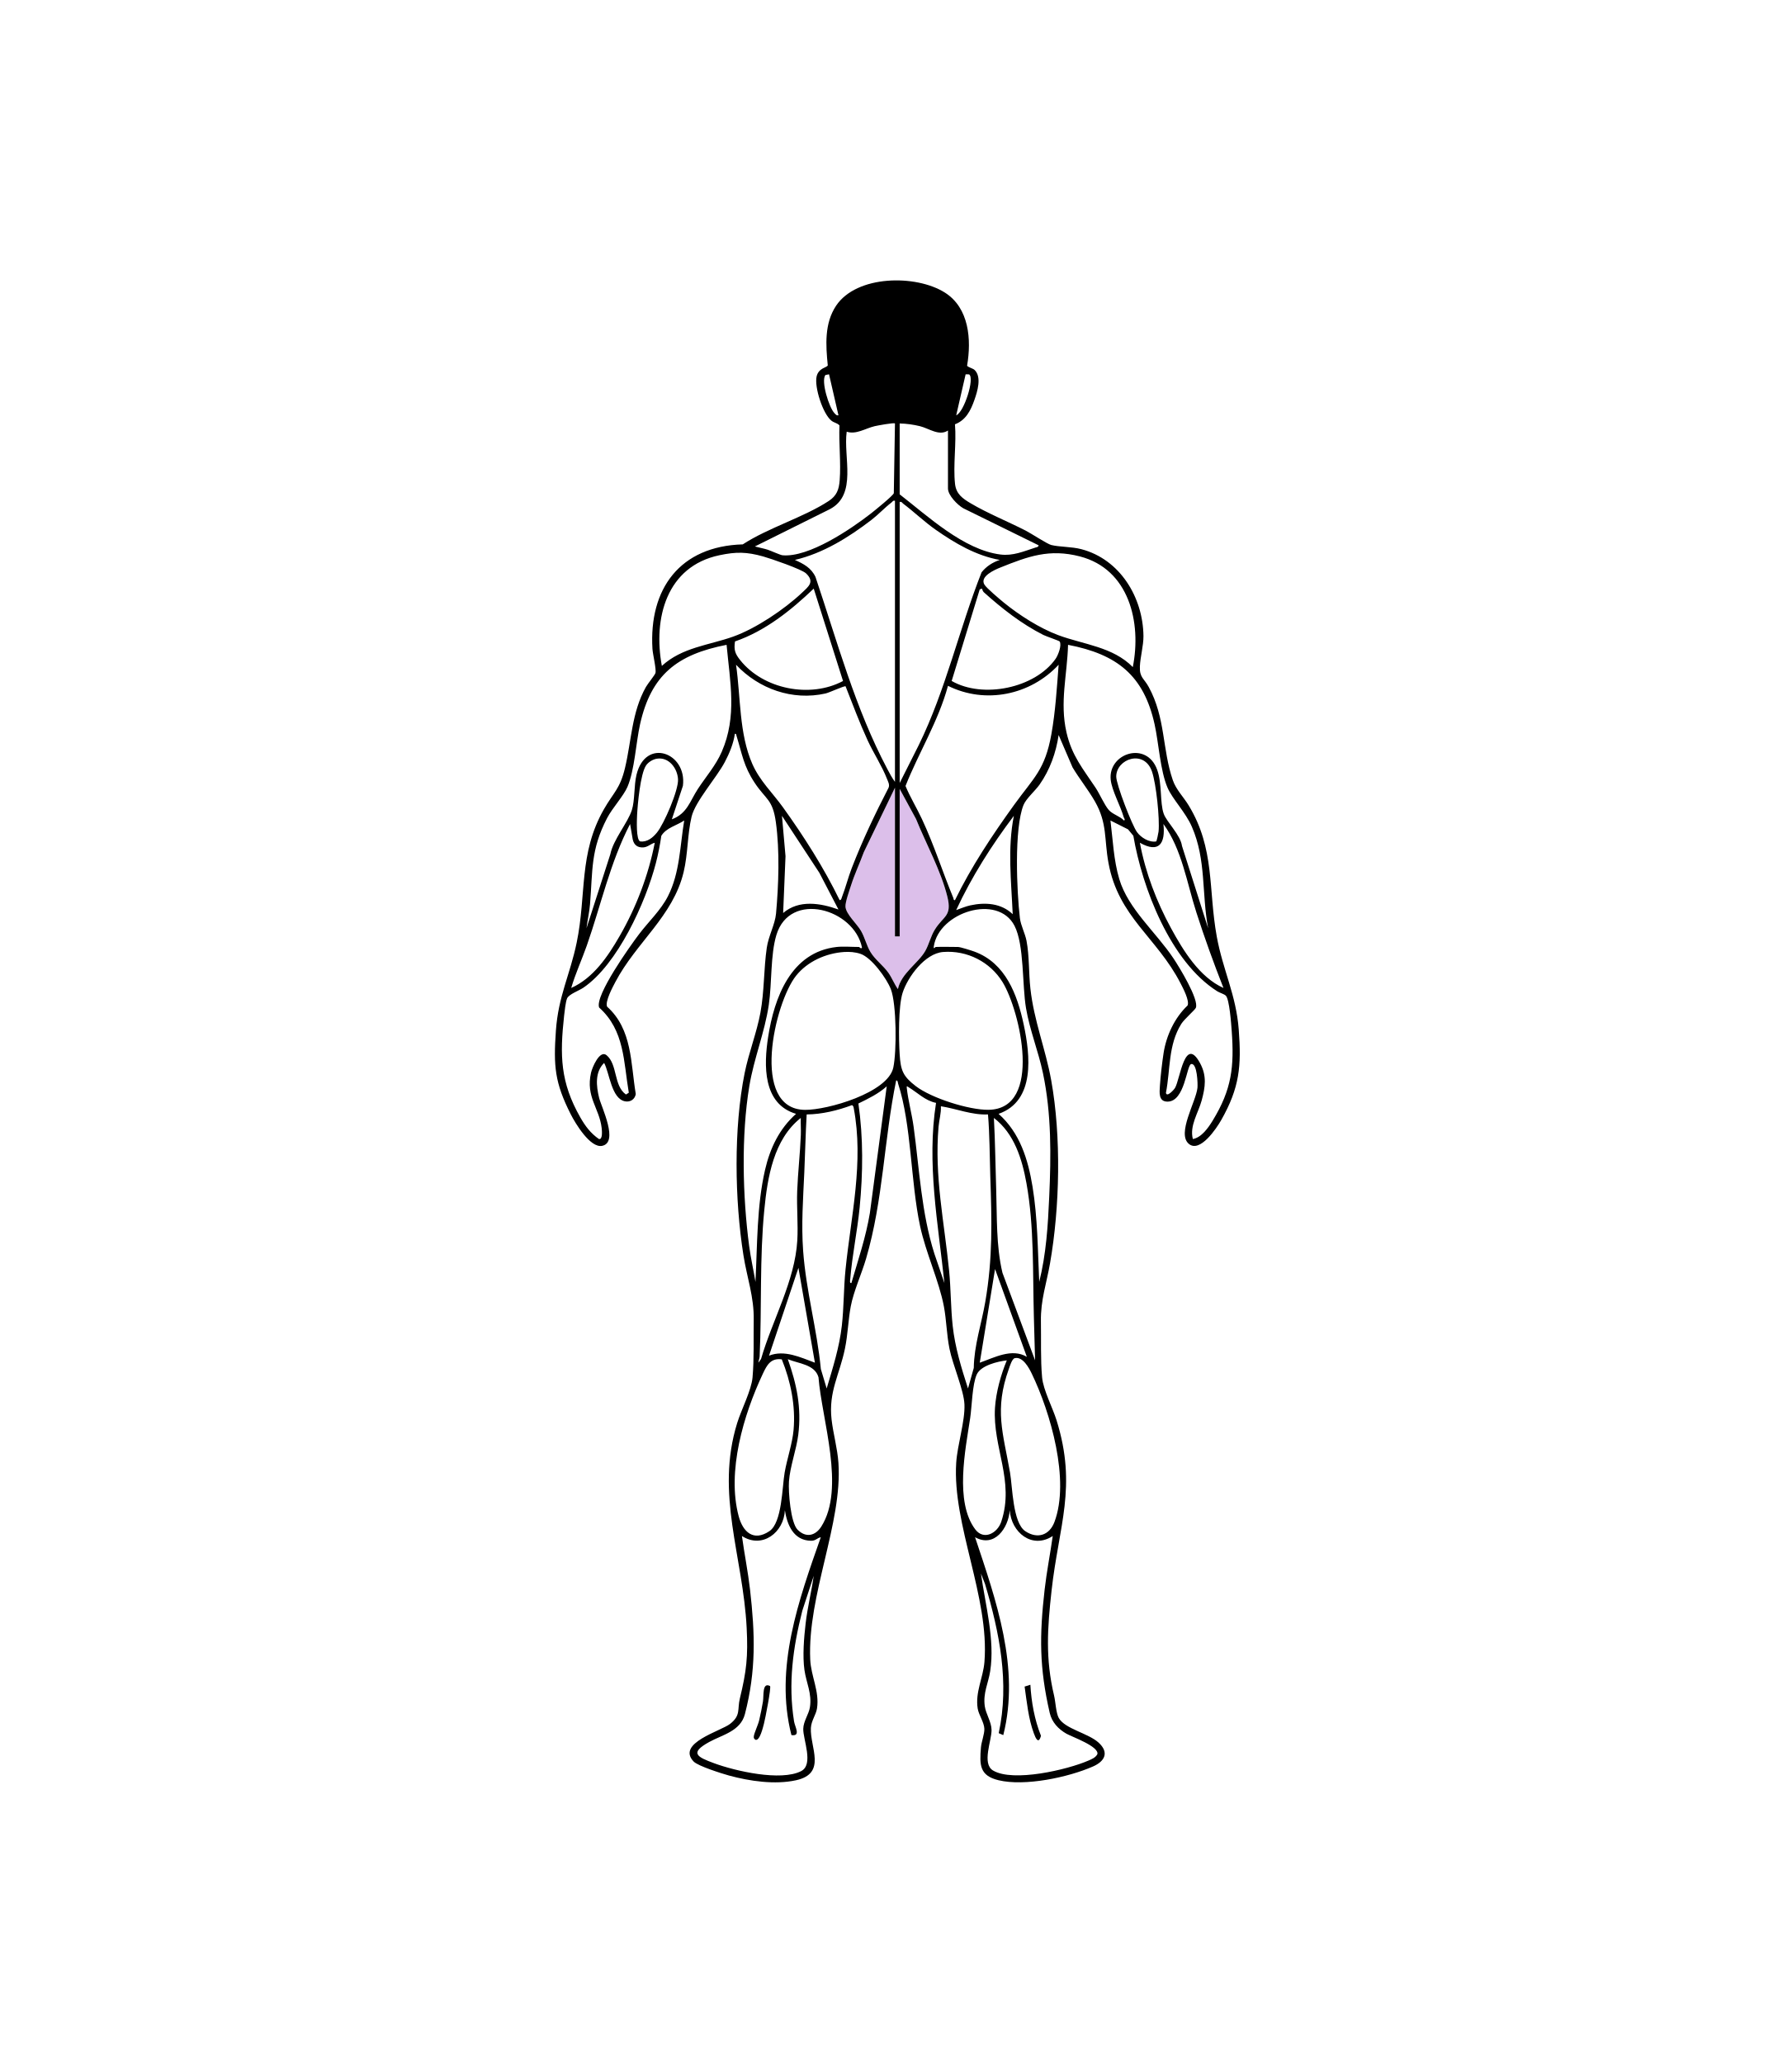
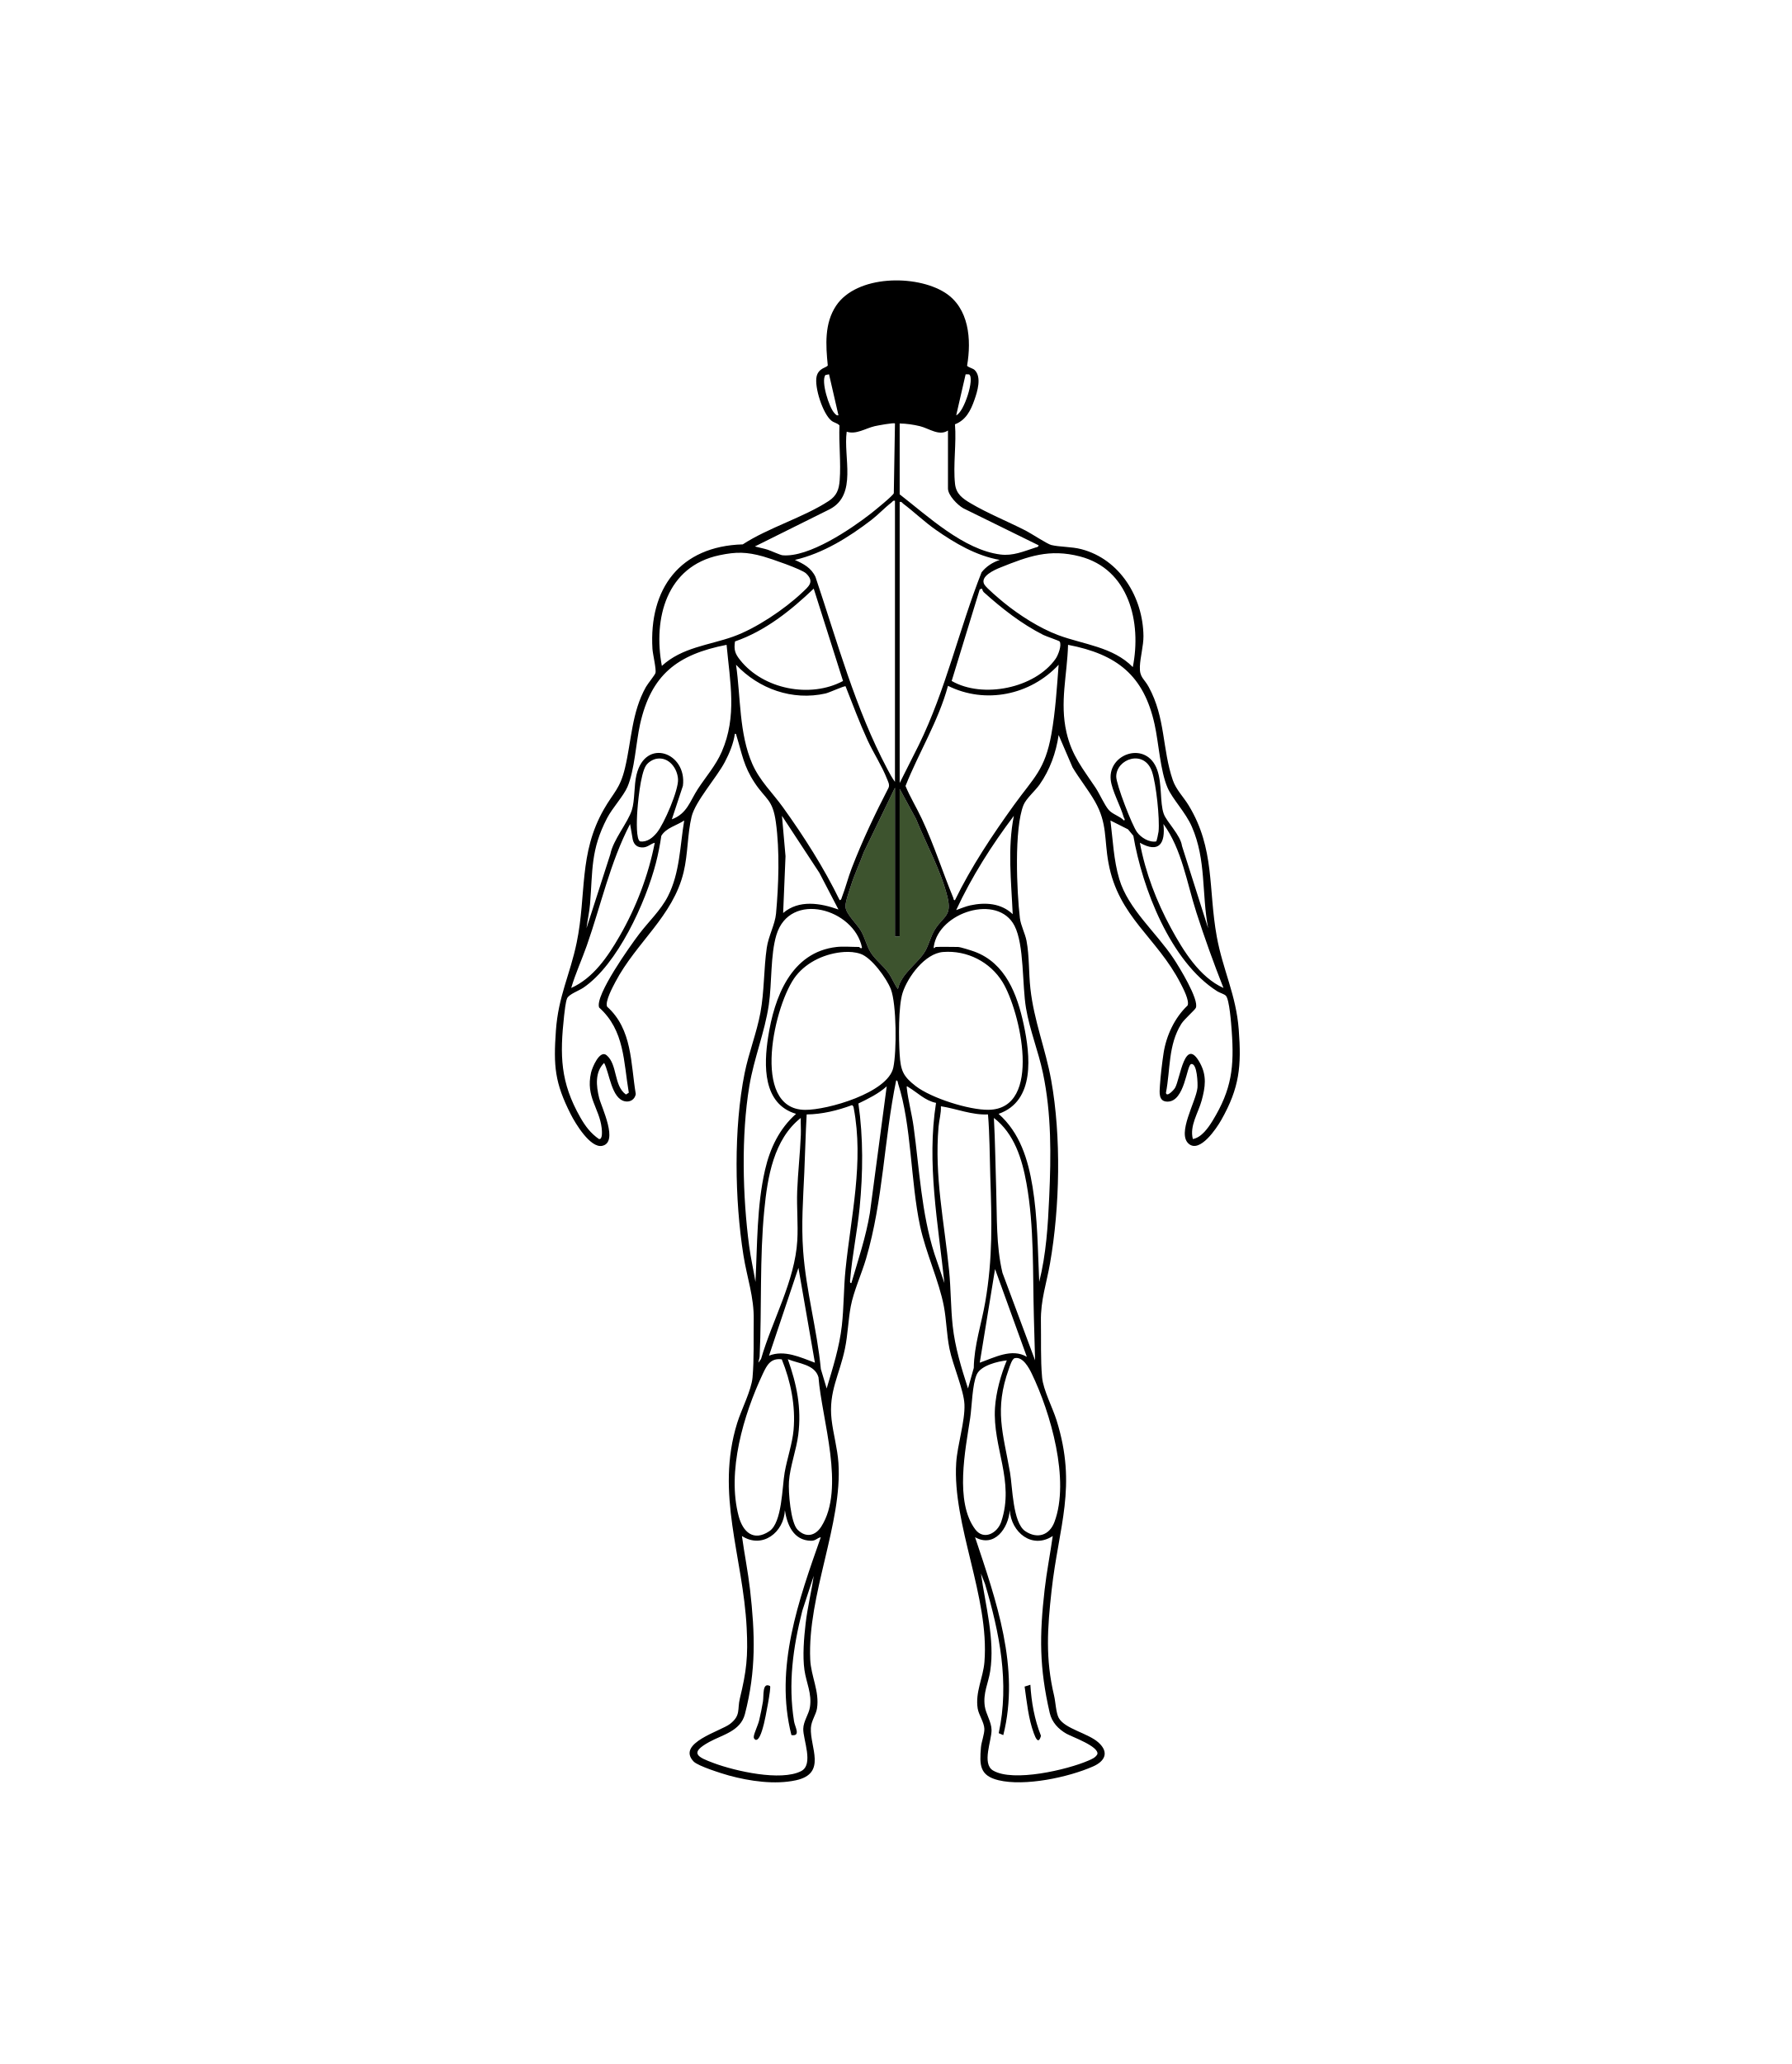
<svg xmlns="http://www.w3.org/2000/svg" width="620" height="714" viewBox="0 0 620 714" fill="none">
-   <path d="M323.43 321.64C322.01 323.95 321.45 326.67 320.18 328.93C317.75 333.22 311.82 336.69 310.68 342.17C309.4 340.38 308.66 338.35 307.39 336.54C305.58 333.97 302.8 332.03 301.18 329.34C299.82 327.08 299.27 324.43 297.92 322.05C296.52 319.6 292.65 316.2 292.53 313.61C292.45 312.02 293.93 307.95 294.48 306.21C295.71 302.34 297.48 298.61 298.88 294.79L309.66 272.49V323.94H311.29V272.9L316.94 283.29C320.44 291.95 325.54 301.1 327.79 310.17C329.49 317.06 326.43 316.77 323.43 321.64Z" fill="#DCBFEA" />
+   <path d="M323.43 321.64C322.01 323.95 321.45 326.67 320.18 328.93C317.75 333.22 311.82 336.69 310.68 342.17C309.4 340.38 308.66 338.35 307.39 336.54C305.58 333.97 302.8 332.03 301.18 329.34C299.82 327.08 299.27 324.43 297.92 322.05C296.52 319.6 292.65 316.2 292.53 313.61C292.45 312.02 293.93 307.95 294.48 306.21C295.71 302.34 297.48 298.61 298.88 294.79L309.66 272.49V323.94H311.29V272.9L316.94 283.29C320.44 291.95 325.54 301.1 327.79 310.17C329.49 317.06 326.43 316.77 323.43 321.64Z" fill="#3D532E" />
  <path d="M263.98 588.625C264.32 586.585 263.671 581.787 266.44 583.256C266.9 583.746 264.761 594.666 264.331 596.266C264.001 597.476 262.92 602.296 261.39 601.846C260.821 601.426 260.741 601.225 260.841 600.525C261.031 599.315 262.32 596.656 262.69 595.046C263.18 592.986 263.63 590.715 263.98 588.625Z" fill="black" />
  <path d="M356.511 582.806C356.861 588.825 357.941 594.866 360.18 600.466C359.341 603.545 358.34 601.326 357.721 599.636C355.811 594.456 355.3 588.865 354.52 583.436L356.511 582.806Z" fill="black" />
  <path fill-rule="evenodd" clip-rule="evenodd" d="M289.281 105.775C296.381 95.126 316.89 94.896 326.9 101.195C335.35 106.515 336.161 117.496 334.621 126.476C334.721 126.975 336.62 127.405 337.23 127.995C339.75 130.455 338.16 135.485 337.14 138.375C335.88 141.985 334.191 145.355 330.421 146.775C330.971 153.335 329.74 160.925 330.44 167.365C330.82 170.895 333.061 172.455 335.871 174.115C341.651 177.545 348.801 180.446 354.89 183.556C356.77 184.516 362.34 188.185 363.741 188.535C366.641 189.245 370.72 189.086 374.11 189.966C387.52 193.456 395.5 206.655 395.64 220.045C395.67 223.325 394.54 227.285 394.4 230.565C394.25 234.405 395.821 234.626 397.461 237.645C403.311 248.365 402.081 259.045 405.791 269.865C406.931 273.185 409.46 275.626 411.27 278.596C420.43 293.626 418.001 307.526 421.011 324.016C423.121 335.595 427.71 344.185 428.61 356.155C429.57 368.805 428.891 376.245 422.581 387.405C420.941 390.315 415.151 399.005 411.291 395.655C407.161 392.055 413.77 381.215 414.32 376.355C414.47 375.025 414.251 367.596 412.131 368.096C410.551 368.477 410 381.075 403.971 381.085C400.791 381.095 401.181 377.926 401.331 375.596C401.551 372.256 402.09 367.636 402.6 364.306C403.54 358.236 406.41 352.095 410.9 347.835C411.65 346.195 409.321 341.796 408.461 340.136C400.281 324.246 386.971 317.275 383.531 298.495C382.011 290.215 383.19 284.835 378.841 277.226C376.511 273.166 373.52 269.486 371.11 265.466L366.291 254.266C365.401 260.365 363.261 266.345 359.701 271.405C358.231 273.505 355.04 276.255 354.15 278.445C350.85 286.565 351.8 308.525 352.89 317.615C353.2 320.175 354.68 322.856 355.18 325.466C356.18 330.756 355.92 336.586 356.52 341.966C357.75 353.136 361.761 362.846 363.721 373.695C367.23 393.155 366.72 417.565 363.31 437.045C362.08 444.085 360.041 449.715 360.161 457.035C360.271 463.255 360 470.315 360.57 476.485C360.97 480.835 364.221 486.976 365.581 491.346C372.761 514.365 366.33 527.835 363.85 550.205C362.4 563.275 361.671 573.766 364.721 586.596C365.24 588.786 365.371 592.566 366.341 594.306C368.471 598.105 376.56 599.546 380.15 602.855C383.8 606.215 382.311 609.255 378.211 611.065C369.651 614.845 354.591 618.026 345.501 615.836C338.941 614.266 338.891 610.565 339.411 604.485C339.571 602.535 340.651 599.895 340.591 598.035C340.51 595.785 338.621 593.185 338.281 591.016C337.381 585.396 340.191 580.345 340.621 574.905C342.391 552.455 329.49 527.525 330.85 506.045C331.241 499.845 333.951 491.625 333.701 485.806C333.491 480.876 329.661 472.195 328.531 466.615C327.531 461.675 327.491 456.715 326.591 451.936C324.941 443.166 320.351 433.475 318.341 424.085C315.051 408.655 315.4 389.215 310.761 374.895C310.631 374.475 310.66 373.675 310.07 373.775C305.84 394.365 305.62 415.046 299.68 435.346C298.12 440.686 295.36 446.646 294.36 451.936C293.47 456.705 293.37 461.615 292.35 466.545C290.48 475.615 286.641 481.385 287.721 490.995C288.29 496.005 289.76 501.015 290.1 506.045C291.53 527.005 279.351 551.726 280.341 574.096C280.591 579.846 283.61 585.136 282.68 591.016C282.33 593.235 280.71 595.215 280.57 597.735C280.19 604.395 286.181 613.466 275.461 615.836C268.181 617.456 259.34 616.155 252.221 614.205C249.75 613.525 241.492 610.925 239.991 609.355C233.952 603.006 249.37 598.865 252.6 596.355C256.41 593.385 255.061 591.375 255.991 587.565C258.301 578.076 258.85 573.065 258.35 563.145C257.1 538.396 247.45 516.816 255.07 492.256C256.5 487.626 259.991 480.965 260.381 476.485C260.941 470.155 260.691 463.006 260.791 456.636C260.931 448.606 258.46 441.996 257.23 434.216C254.19 415.036 253.811 390.306 257.64 371.256C259.05 364.216 261.8 357.365 263.1 350.355C264.49 342.855 264.23 335.205 265.31 327.835C265.9 323.775 268.171 319.775 268.511 316.035C269.411 306.065 269.821 294.395 268.461 284.495C267.351 276.396 265.01 276.695 261.091 270.756C257.291 264.986 256.791 260.915 254.871 254.665C254.751 254.275 254.79 253.735 254.261 253.855C253.801 257.185 252.361 260.625 250.801 263.585C247.971 268.985 240.581 277.176 239.291 282.516C237.841 288.505 238.051 295.385 236.541 301.665C232.871 316.995 220.14 325.965 212.9 339.735C211.97 341.485 209.271 346.525 210.06 348.235C218.83 356.125 218.18 367.775 219.98 378.455C219.68 380.285 218.09 381.335 216.27 380.985C211.551 380.085 210.901 371.175 209.031 367.695C205.791 370.885 206.291 375.656 207.291 379.756C208.081 382.987 214.18 395.196 208.331 396.386C204.231 397.215 199.07 388.606 197.48 385.466C191.93 374.496 191.481 368.785 192.341 356.556C193.191 344.516 197.211 337.315 199.541 326.045C202.971 309.435 200.171 295.275 208.971 279.915C212.33 274.045 214.521 272.905 216.251 265.676C218.531 256.116 218.541 246.465 223.491 237.645C224.151 236.476 226.6 233.516 226.791 232.806C227.141 231.526 225.861 226.306 225.751 224.476C224.491 203.646 235.281 188.936 257.001 188.315C265.851 182.546 278.11 178.965 286.73 173.315C289.5 171.495 290.281 169.395 290.531 166.165C291.011 160.075 290.191 153.325 290.461 147.165C289.671 146.285 288.66 146.316 287.65 145.506C284.69 143.125 281.741 133.916 282.541 130.266C283.221 127.226 286.14 127.195 286.411 126.386C285.711 119.396 285.211 111.895 289.281 105.775ZM271.57 522.445C271.25 530.045 263.801 535.935 256.711 531.355C257.551 537.525 258.801 543.656 259.511 549.846C261.271 565.276 261.651 577.876 257.741 592.966C256.211 598.866 249.96 600.105 245.43 602.585C238.411 606.435 241.231 607.796 247.11 609.966C254.41 612.656 270.13 616.275 277.18 612.695C281.66 610.425 277.84 601.765 277.93 598.045C277.991 595.415 279.86 592.965 280.23 590.615C280.99 585.815 278.981 582.195 278.341 577.695C277.651 572.805 278.181 566.556 278.751 561.596C279.391 556.066 280.761 550.636 281.551 545.136L277.6 557.205C274.37 569.975 272.651 582.316 274.741 595.466C275.041 597.386 277.19 600.745 273.831 600.216C267.891 576.926 276.351 553.525 284.001 531.766C282.551 532.116 282.27 533.035 280.56 532.995C274.531 532.865 272.36 527.485 271.57 522.445ZM349.381 522.445C348.901 528.685 344.061 535.515 337.371 531.766C344.661 553.595 353 577.006 347.14 600.226L345.56 599.556C349.34 582.136 345.821 564.726 340.831 547.966L339.411 544.325C340.901 555.105 344.31 567.205 342.61 578.105C341.95 582.355 340.1 585.576 340.73 590.195C341.1 592.885 343.031 595.616 343.081 598.426C343.141 602.096 339.631 610.106 343.591 612.466C350.541 616.605 369.291 612.216 376.581 609.046C377.761 608.536 379.04 608.035 379.69 606.835C380.379 604.155 370.881 600.816 369.011 599.756C366.181 598.146 363.961 595.785 363.211 592.556C359.601 576.896 359.621 565.855 361.451 549.846C362.161 543.646 363.381 537.525 364.251 531.355C357.081 536.025 349.891 530.085 349.381 522.445ZM270.501 470.245C266.671 469.715 265.351 472.236 263.961 475.186C257.271 489.385 251.421 509.036 255.6 524.556C257.05 529.935 260.701 533.375 266.211 529.676C270.631 526.706 270.611 514.415 271.491 509.395C272.321 504.616 274.151 499.445 274.581 494.645C275.311 486.355 273.611 477.885 270.501 470.245ZM356.991 475.186C356.051 473.225 353.89 469.155 351.091 469.835C350.161 470.065 349.41 472.575 349.07 473.525C343.96 487.725 347.071 495.666 349.471 509.395C350.34 514.365 350.391 526.745 354.741 529.676C358.931 532.485 363.13 531.105 364.85 526.485C370.25 512.055 363.521 488.686 356.991 475.186ZM348.36 470.596C345.24 470.936 339.39 472.346 337.971 475.445C336.391 478.905 336.29 486.505 335.68 490.585C334.05 501.445 330.251 519.496 337.44 529.056C340.36 532.946 345.1 530.425 346.44 526.405C351.14 512.315 343.4 500.705 344.27 486.985C344.62 481.616 346.3 475.546 348.36 470.596ZM272.591 470.186C275.681 478.905 277.361 486.966 276.211 496.266C275.541 501.596 273.34 507.306 272.98 512.506C272.74 516.026 273.531 526.755 275.991 529.195C278.861 532.055 282.111 531.315 284.171 528.085C292.57 514.885 284.341 491.065 283.201 476.445C281.941 471.956 276.301 471.735 272.591 470.186ZM294.801 382.295C289.861 384.135 284.39 385.476 279.11 385.516C278.73 392.195 278.591 398.886 278.291 405.565C277.881 414.675 277.22 423.535 277.89 432.705C278.91 446.715 282.68 459.745 284.02 473.605L286.031 480.315C288.151 473.175 290.441 466.045 291.281 458.585C292.001 452.165 291.901 445.635 292.551 439.195C294.431 420.675 298.95 402.005 295.39 383.295C295.3 382.825 295.23 382.565 294.801 382.295ZM325.551 382.686C325.681 385.065 324.941 387.435 324.741 389.775C323.261 406.955 326.73 422.755 328.4 439.605C329.02 445.915 328.951 452.346 329.631 458.636C330.431 466.056 332.651 473.266 334.93 480.315L336.93 473.205C337.041 465.405 339.59 457.995 340.9 450.415C343.55 435.085 343.15 422.145 342.64 406.806C342.41 399.706 342.44 392.575 341.85 385.516C336.271 385.775 330.98 383.535 325.551 382.686ZM277.07 386.735C267.671 394.135 265.551 407.275 264.451 418.535C262.801 435.305 263.601 452.395 262.841 469.195C262.801 470.025 262.451 470.625 262.411 471.405L263.331 470.096C267.201 456.676 275.041 443.205 275.871 429.085C276.191 423.525 275.621 417.635 275.831 412.035C276.081 405.585 276.831 399.075 277.091 392.625C277.171 390.665 277 388.685 277.07 386.735ZM266.081 468.966C271.401 466.856 276.971 469.555 281.961 471.395L276.261 438.585L266.081 468.966ZM339.001 471.395C344.051 469.635 350.121 466.285 355.291 469.375L344.291 438.995L339.001 471.395ZM343.89 386.735C344.34 394.925 344.41 403.086 344.68 411.256C345 420.915 344.611 430.835 346.85 440.295L358.14 470.585L357.721 455.415C357.301 440.235 357.861 424.315 355.161 409.346C353.651 400.956 350.96 392.135 343.89 386.735ZM306.81 375.795C303.94 378.375 300.45 380.055 297.011 381.735C298.731 393.645 298.6 405.756 297.44 417.726C296.63 425.975 294.86 434.175 294.19 442.445C294.15 442.885 293.891 443.955 294.581 443.855C296.921 435.835 299.61 427.905 300.98 419.625L306.81 375.795ZM314.421 376.136C313.861 375.796 313.651 375.456 313.751 376.386C314.221 380.696 315.521 385.395 316.121 389.825C318.121 404.525 318.8 419.506 323.31 433.726L326.77 443.855C324.57 423.096 320.591 402.425 323.871 381.516C320.141 380.785 317.431 377.946 314.421 376.136ZM298.251 327.795C295.55 314.355 273.281 308.016 268.631 323.445C266.551 330.365 267.111 340.065 266.011 347.575C264.601 357.145 260.86 366.105 259.27 375.705C256.43 392.795 256.941 413.885 259.211 431.035C259.751 435.185 260.72 439.325 261.39 443.455C262.05 430.685 261.831 417.146 264.721 404.636C266.44 397.206 269.66 390.435 275.44 385.315C263.851 381.865 264.271 368.445 265.781 358.695C267.891 345.135 273.621 329.355 289.501 327.585C291.781 327.335 294.841 327.585 297.241 327.585C297.323 327.588 297.991 328.424 298.251 327.795ZM351.031 320.275C345.271 309.046 324.85 315.546 323.1 327.386C322.921 328.614 323.59 327.597 323.721 327.585C326.28 327.485 328.891 327.585 331.461 327.585C332.271 327.585 336.14 328.815 337.171 329.195C347.951 333.175 351.981 344.036 354.201 354.395C356.461 364.995 358.3 380.855 345.511 385.315C352.89 391.855 355.711 401.055 357.261 410.495C359.041 421.365 359.07 432.475 359.57 443.455C361.98 433.835 362.591 423.955 363.031 414.085C363.681 399.825 363.831 385.326 360.871 371.256C359.281 363.656 356.301 356.415 355.001 348.735C353.631 340.645 354.431 326.925 351.031 320.275ZM236.741 283.835C234.081 285.595 230.56 286.325 228.82 289.125C228.35 292.325 227.74 295.455 226.93 298.585C223.42 312.145 213.661 333.675 201.831 341.686C200.301 342.725 196.801 343.935 196.201 345.405C195.711 346.585 195.35 349.855 195.19 351.295C193.68 365.125 193.83 374.346 200.82 386.596C202.53 389.586 204.361 392.026 207.221 394.016C208.6 394.336 208.271 391.007 208.18 390.216C207.38 383.316 202.601 379.475 204.501 371.075C204.911 369.245 207.511 363.056 209.881 365.035C213.731 368.245 212.281 375.605 216.581 378.625L217.57 378.006C215.73 367.256 216.151 356.485 207.301 348.535C205.752 344.385 218.19 327.017 221.1 323.176C224.38 318.836 228.61 314.925 231.11 310.035C235.24 301.935 235.271 292.605 236.741 283.835ZM384.221 283.835C385.06 290.595 385.321 297.515 387.27 304.085C390.36 314.485 400.02 322.495 406.06 331.585C407.92 334.375 414.951 345.775 413.761 348.645C413.46 349.376 409.73 352.585 408.73 354.195C404.16 361.515 404.991 369.925 403.421 378.035C403.671 379.705 406.12 377.086 406.56 376.346C408.34 373.356 409.941 357.976 415.251 367.825C417.611 372.205 417.031 376.065 415.791 380.655C414.601 385.025 411.54 389.425 412.73 394.025C415.73 393.495 418.071 390.135 419.581 387.665C426.211 376.825 427.081 369.015 426.171 356.556C426.011 354.325 425.391 345.595 424.121 344.415C423.511 343.845 422.001 343.435 421.161 342.905C404.981 332.665 395.25 307.295 392.14 289.115L390.301 286.895L384.221 283.835ZM297.711 329.955C295.891 329.345 293.95 329.205 292.06 329.325C285.791 329.735 279.381 332.596 275.451 337.525C267.991 346.866 259.501 383.705 278.501 383.936C286.241 384.025 307.191 378.025 309.081 369.335C310.291 363.765 310.23 347.356 308.23 342.176C306.8 338.476 301.541 331.215 297.711 329.955ZM346.911 339.775C342.611 332.756 334.631 328.655 326.281 329.325C320.041 329.835 314.11 337.896 312.32 343.395C310.8 348.086 310.951 359.506 311.281 364.676C311.631 370.275 312.401 372.286 316.86 375.726C322.25 379.875 335.281 384.005 342.031 383.915C360.93 383.654 352.961 349.675 346.911 339.775ZM298.881 294.785C297.481 298.605 295.71 302.335 294.48 306.205C293.93 307.945 292.451 312.015 292.531 313.605C292.651 316.195 296.52 319.595 297.921 322.045C299.271 324.425 299.821 327.075 301.18 329.335C302.8 332.025 305.58 333.965 307.39 336.535C308.66 338.345 309.401 340.375 310.68 342.165C311.821 336.685 317.75 333.215 320.18 328.926C321.45 326.666 322.011 323.946 323.43 321.636C326.43 316.766 329.491 317.055 327.791 310.165C325.541 301.095 320.44 291.945 316.94 283.285L311.291 272.895V323.936H309.661V272.485L298.881 294.785ZM218.011 285.056C211.111 298.315 207.971 313.035 203.041 327.085C201.311 332.005 199.11 336.766 197.64 341.766C205.31 338.346 210.35 330.835 214.4 323.806C220.11 313.926 224.371 302.735 226.551 291.535C225.181 291.865 224.18 293.026 222.64 293.136C220.611 293.275 219.38 292.335 218.93 290.405L218.011 285.056ZM402.551 285.045C403.281 291.765 401.06 295.295 394.4 291.535C396.31 301.845 400.18 311.915 405.19 321.115C409.4 328.845 415.031 338.035 423.32 341.766C419.93 333.156 416.781 324.455 413.951 315.645C410.651 305.406 408.951 293.825 402.551 285.045ZM251.4 223.065C234.291 226.395 225.261 233.456 221.451 250.596C220.031 256.996 219.59 266.375 217.1 272.205C215.76 275.335 211.891 279.486 210.051 283.016C204.321 294.035 205.11 301.025 204.15 312.795C203.92 315.575 203.26 318.345 202.93 321.105L211.18 295.485C212.191 290.425 217.231 284.625 218.631 280.205C219.681 276.895 219.33 271.735 220.23 268.016C223.35 255.076 237.76 260.345 236.291 271.835L232.461 283.426C237.791 281.446 238.721 277.106 241.461 272.926C244.261 268.656 247.661 264.805 249.721 260.075C255.09 247.765 252.59 235.925 251.4 223.065ZM369.551 223.065C369.261 233.555 366.611 242.895 369.011 253.375C370.871 261.465 374.701 265.915 379.091 272.525C380.501 274.665 382.121 278.426 383.621 280.176C384.951 281.715 387.47 282.316 388.9 283.835C389.47 283.615 388.9 283.025 388.81 282.705C387.72 278.805 384.71 273.495 384.31 269.745C383.331 260.606 396.77 256.096 400.4 266.325C402.14 271.235 401.28 277.636 402.65 281.506C403.63 284.306 408.48 288.876 408.971 292.636L418.02 321.105C415.73 309.025 417.42 297.545 412.39 285.995C410.22 280.995 405.71 276.485 403.971 272.485C401.451 266.655 400.921 257.036 399.501 250.596C395.761 233.626 386.501 226.325 369.551 223.065ZM350.801 282.216C343.131 292.376 336.221 303.255 330.841 314.825C332.47 314.275 334.001 313.565 335.721 313.195C340.93 312.055 346.43 312.436 350.4 316.245C349.9 304.915 348.561 293.436 350.801 282.216ZM271.791 296.176L270.971 315.835C276.46 311.155 283.83 312.385 290.11 314.625L283.511 301.945L270.56 282.216L271.791 296.176ZM366.291 229.955C356.561 240.435 340.981 243.705 328.001 237.245C324.721 249.415 317.92 260.275 313.31 271.895C314.9 275.745 317.181 279.455 318.971 283.285C323.25 292.425 326.061 301.455 329.831 310.575C329.991 310.955 329.881 311.495 330.43 311.375C336.1 299.755 343.331 288.915 350.881 278.436C357.691 268.996 361.551 266.385 363.781 253.985C365.181 246.185 365.691 237.865 366.291 229.955ZM254.671 229.955C256.301 241.155 255.691 253.756 260.301 264.256C262.881 270.135 267.231 274.165 270.89 279.245C278.16 289.345 285.08 300.216 290.52 311.386C291.14 311.326 291.141 310.766 291.31 310.346C292.57 307.096 293.43 303.626 294.69 300.346C298.37 290.806 302.761 281.555 307.451 272.495C307.901 271.395 307.261 270.375 306.881 269.386C305.231 265.086 302.2 260.455 300.221 256.155C297.401 250.015 295.04 243.695 292.57 237.415C292.203 237.159 286.949 239.596 285.64 239.895C274.181 242.475 262.551 238.315 254.671 229.955ZM398.591 266.905C395.911 259.106 386.231 262.476 386.221 268.645C386.211 271.346 391.671 285.485 393.411 287.855C394.791 289.755 397.601 291.505 400.051 291.075C400.231 290.954 400.821 288.166 400.871 287.636C401.301 283.166 400.051 271.185 398.591 266.905ZM234.6 269.556C234.38 265.756 231.42 261.795 227.27 262.455C225.88 262.675 224.3 263.646 223.52 264.815C221.57 267.766 220.621 278.175 220.43 281.995C220.36 283.495 220.021 290.573 221.52 291.085C223.99 291.355 225.861 289.775 227.301 288.016C229.771 285.016 234.83 273.266 234.6 269.556ZM312.52 174.245C312.111 173.945 312.01 173.466 311.291 173.645V270.865L317.881 257.775C327.261 238.655 331.841 217.665 339.631 197.976C341.281 195.906 343.441 194.535 345.921 193.695C337.791 192.255 330.451 187.945 323.791 183.285C319.811 180.505 316.33 177.115 312.52 174.245ZM309.661 173.235C308.951 173.066 308.85 173.526 308.44 173.846C306.15 175.586 303.88 178.046 301.48 179.886C293.651 185.895 284.751 191.435 275.031 193.695C278.061 195.065 280.671 196.415 282.161 199.575C289.711 221.985 295.891 245.016 307.011 266.016C307.76 267.445 308.701 269.196 309.661 270.466V173.235ZM281.551 203.625C273.651 211.165 264.79 218.275 254.31 221.895C253.87 224.815 254.341 226.145 256.091 228.335C264.081 238.415 280.33 241.655 291.69 235.575L281.551 203.625ZM338.991 203.875L329.281 235.565C340.051 241.755 358.071 238.095 365.241 227.905C366.111 226.665 367.46 223.175 366.64 221.905C366.476 221.654 361.99 220.135 360.98 219.636C353.381 215.776 346.681 210.515 340.381 204.855C339.961 204.465 339.801 203.625 339.801 203.625L338.991 203.875ZM373.621 192.476C363.101 189.766 355.821 192.425 346.121 196.325C344.161 197.105 338.931 199.396 340.6 202.216C341.311 203.436 345.98 207.345 347.36 208.476C352.67 212.805 359.74 217.325 366.19 219.726C374.94 222.976 385.081 223.746 391.951 230.766C395.041 215.346 390.681 196.876 373.621 192.476ZM264.031 192.485C258.321 190.895 254.741 190.845 248.951 192.065C230.611 195.906 225.941 213.886 229.001 230.355C236.031 223.916 245.18 223.245 253.65 220.235C261.52 217.445 271.441 210.765 277.491 205.045C279.761 202.895 281.97 201.295 278.9 198.355C277.379 196.905 266.662 193.216 264.031 192.485ZM309.661 146.495C309.299 146.136 303.62 147.206 302.65 147.426C299.391 148.196 296.24 150.415 292.961 149.335C291.731 158.095 296.731 171.105 287.121 176.145L261.19 189.035C262.63 189.445 264.14 189.686 265.57 190.145C266.74 190.525 270.03 192.024 270.741 192.085C279.801 192.925 294.311 183.116 301.291 177.676C302.501 176.736 309.11 171.386 309.261 170.605L309.661 146.495ZM311.291 171.006C321.051 178.576 333.431 190.215 346.171 191.825C350.461 192.365 354.141 190.755 358.301 189.405C358.76 189.255 359.29 189.275 359.36 188.636L333.32 175.835C331.31 174.704 328.001 171.335 328.001 168.985V148.926C324.951 150.955 321.5 148.226 318.301 147.426C316.091 146.886 313.571 146.525 311.291 146.495V171.006ZM285.591 129.726C283.981 131.886 286.881 140.975 288.671 142.865C289.091 143.305 289.411 143.805 290.11 143.665L286.85 129.485L285.591 129.726ZM330.85 143.665C333.56 142.635 337.34 130.757 335.301 129.506L334.11 129.485L330.85 143.665Z" fill="black" />
</svg>
